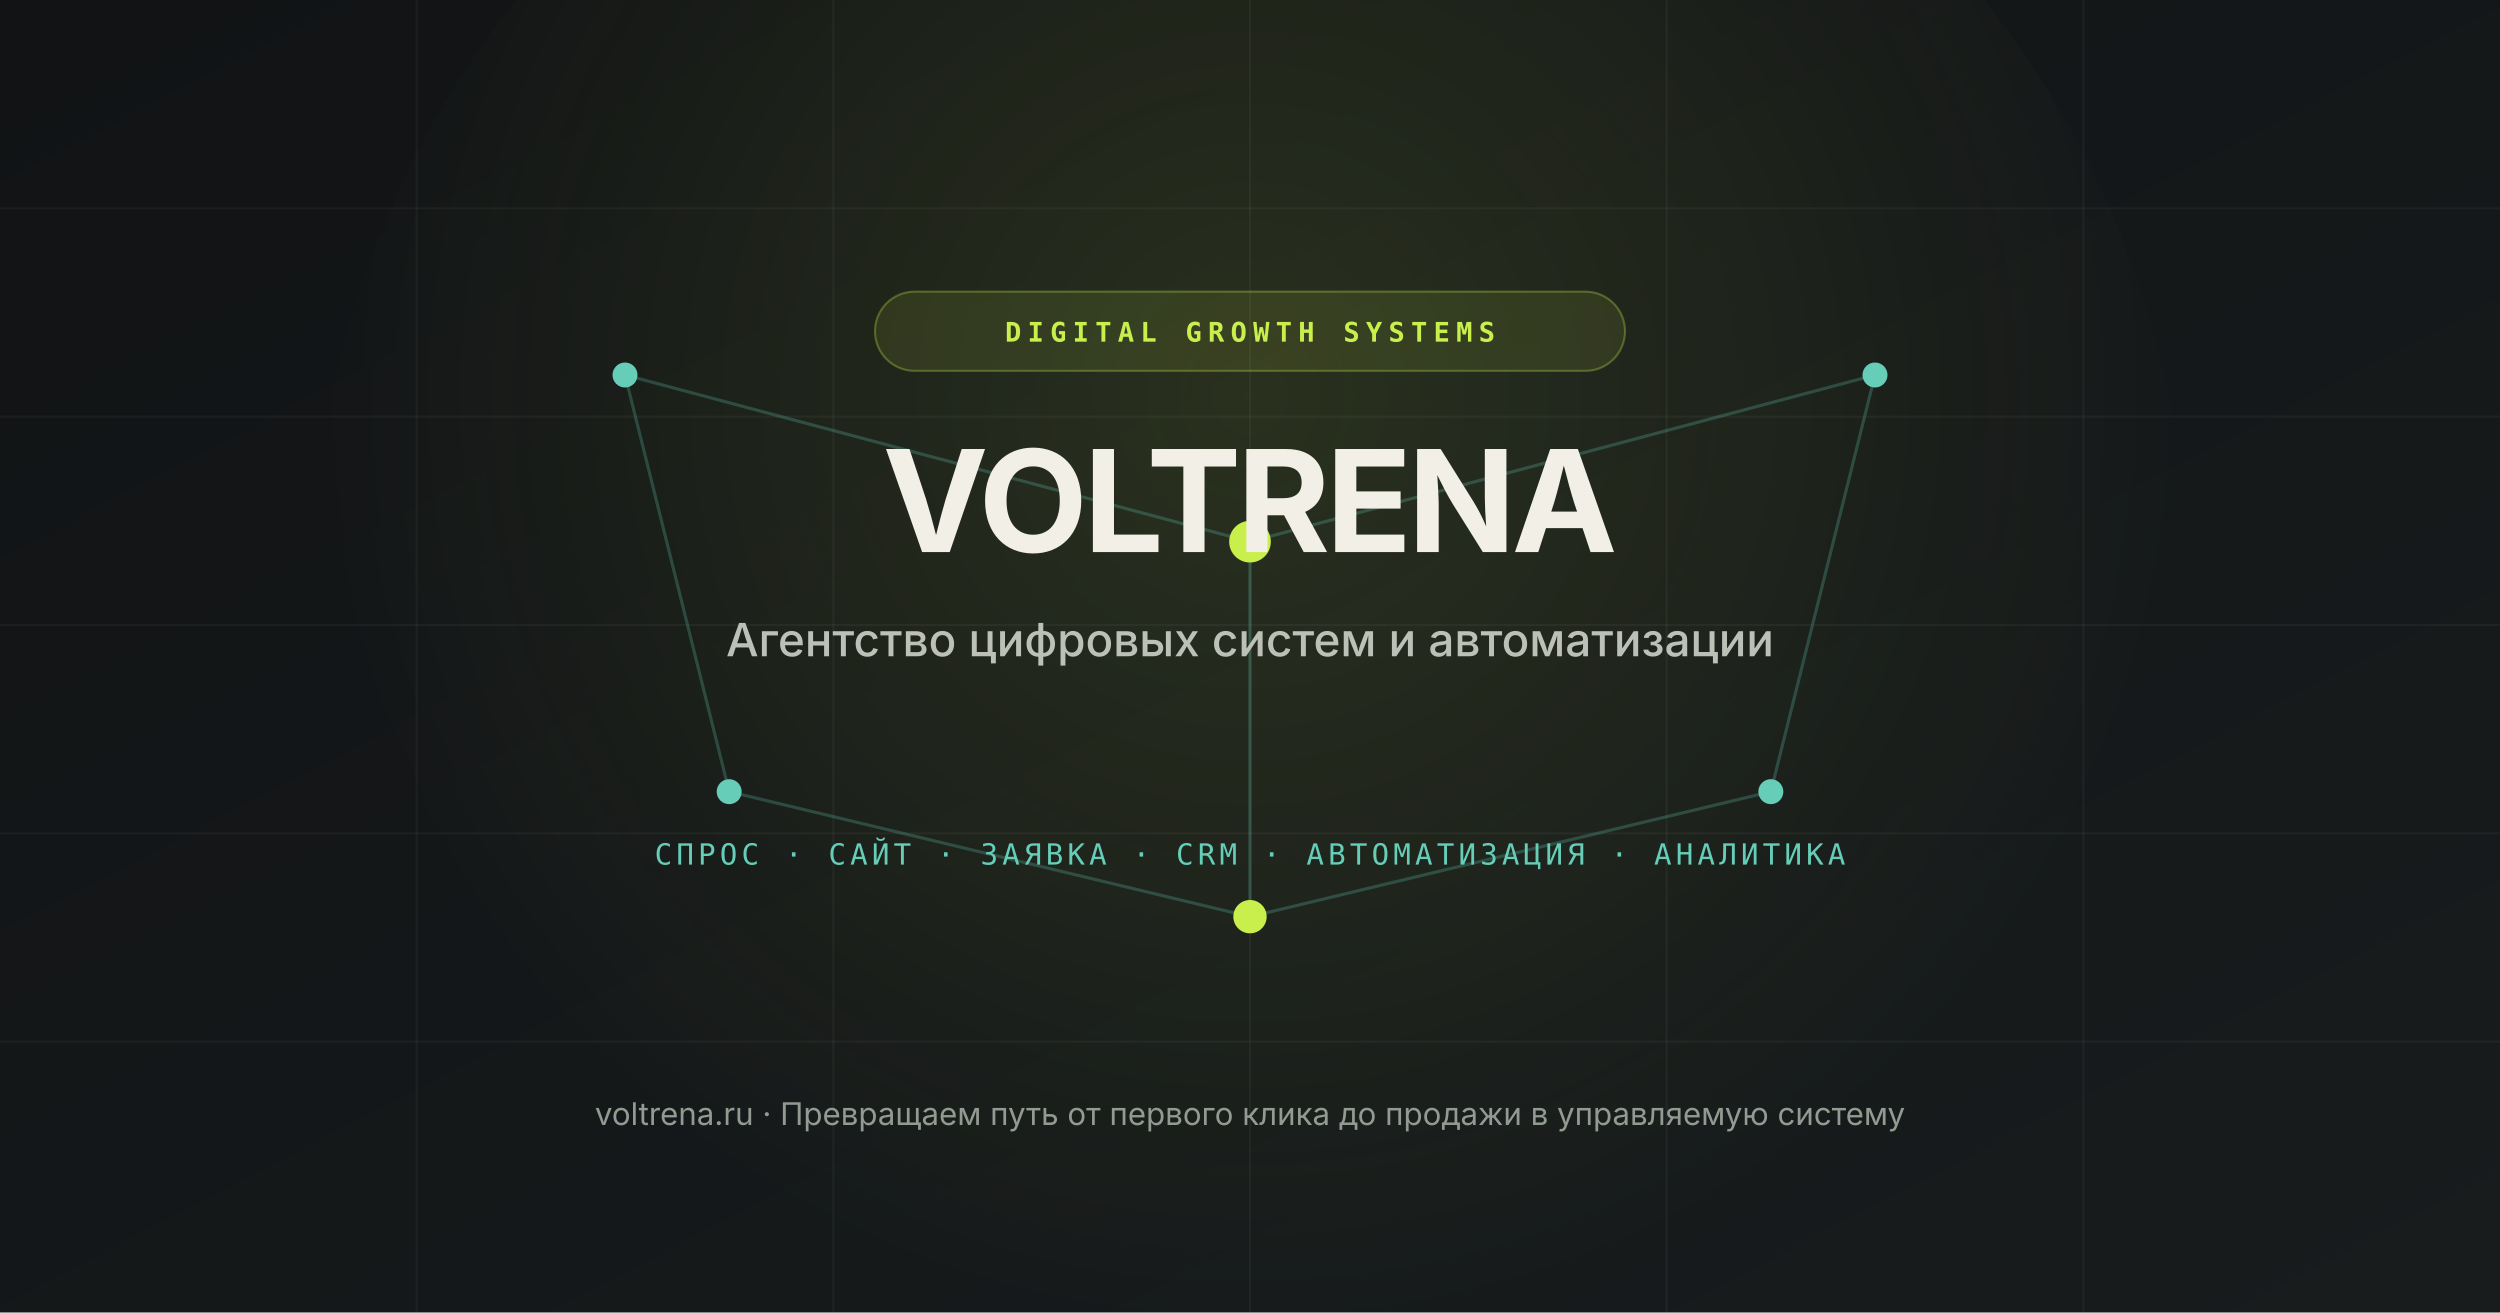
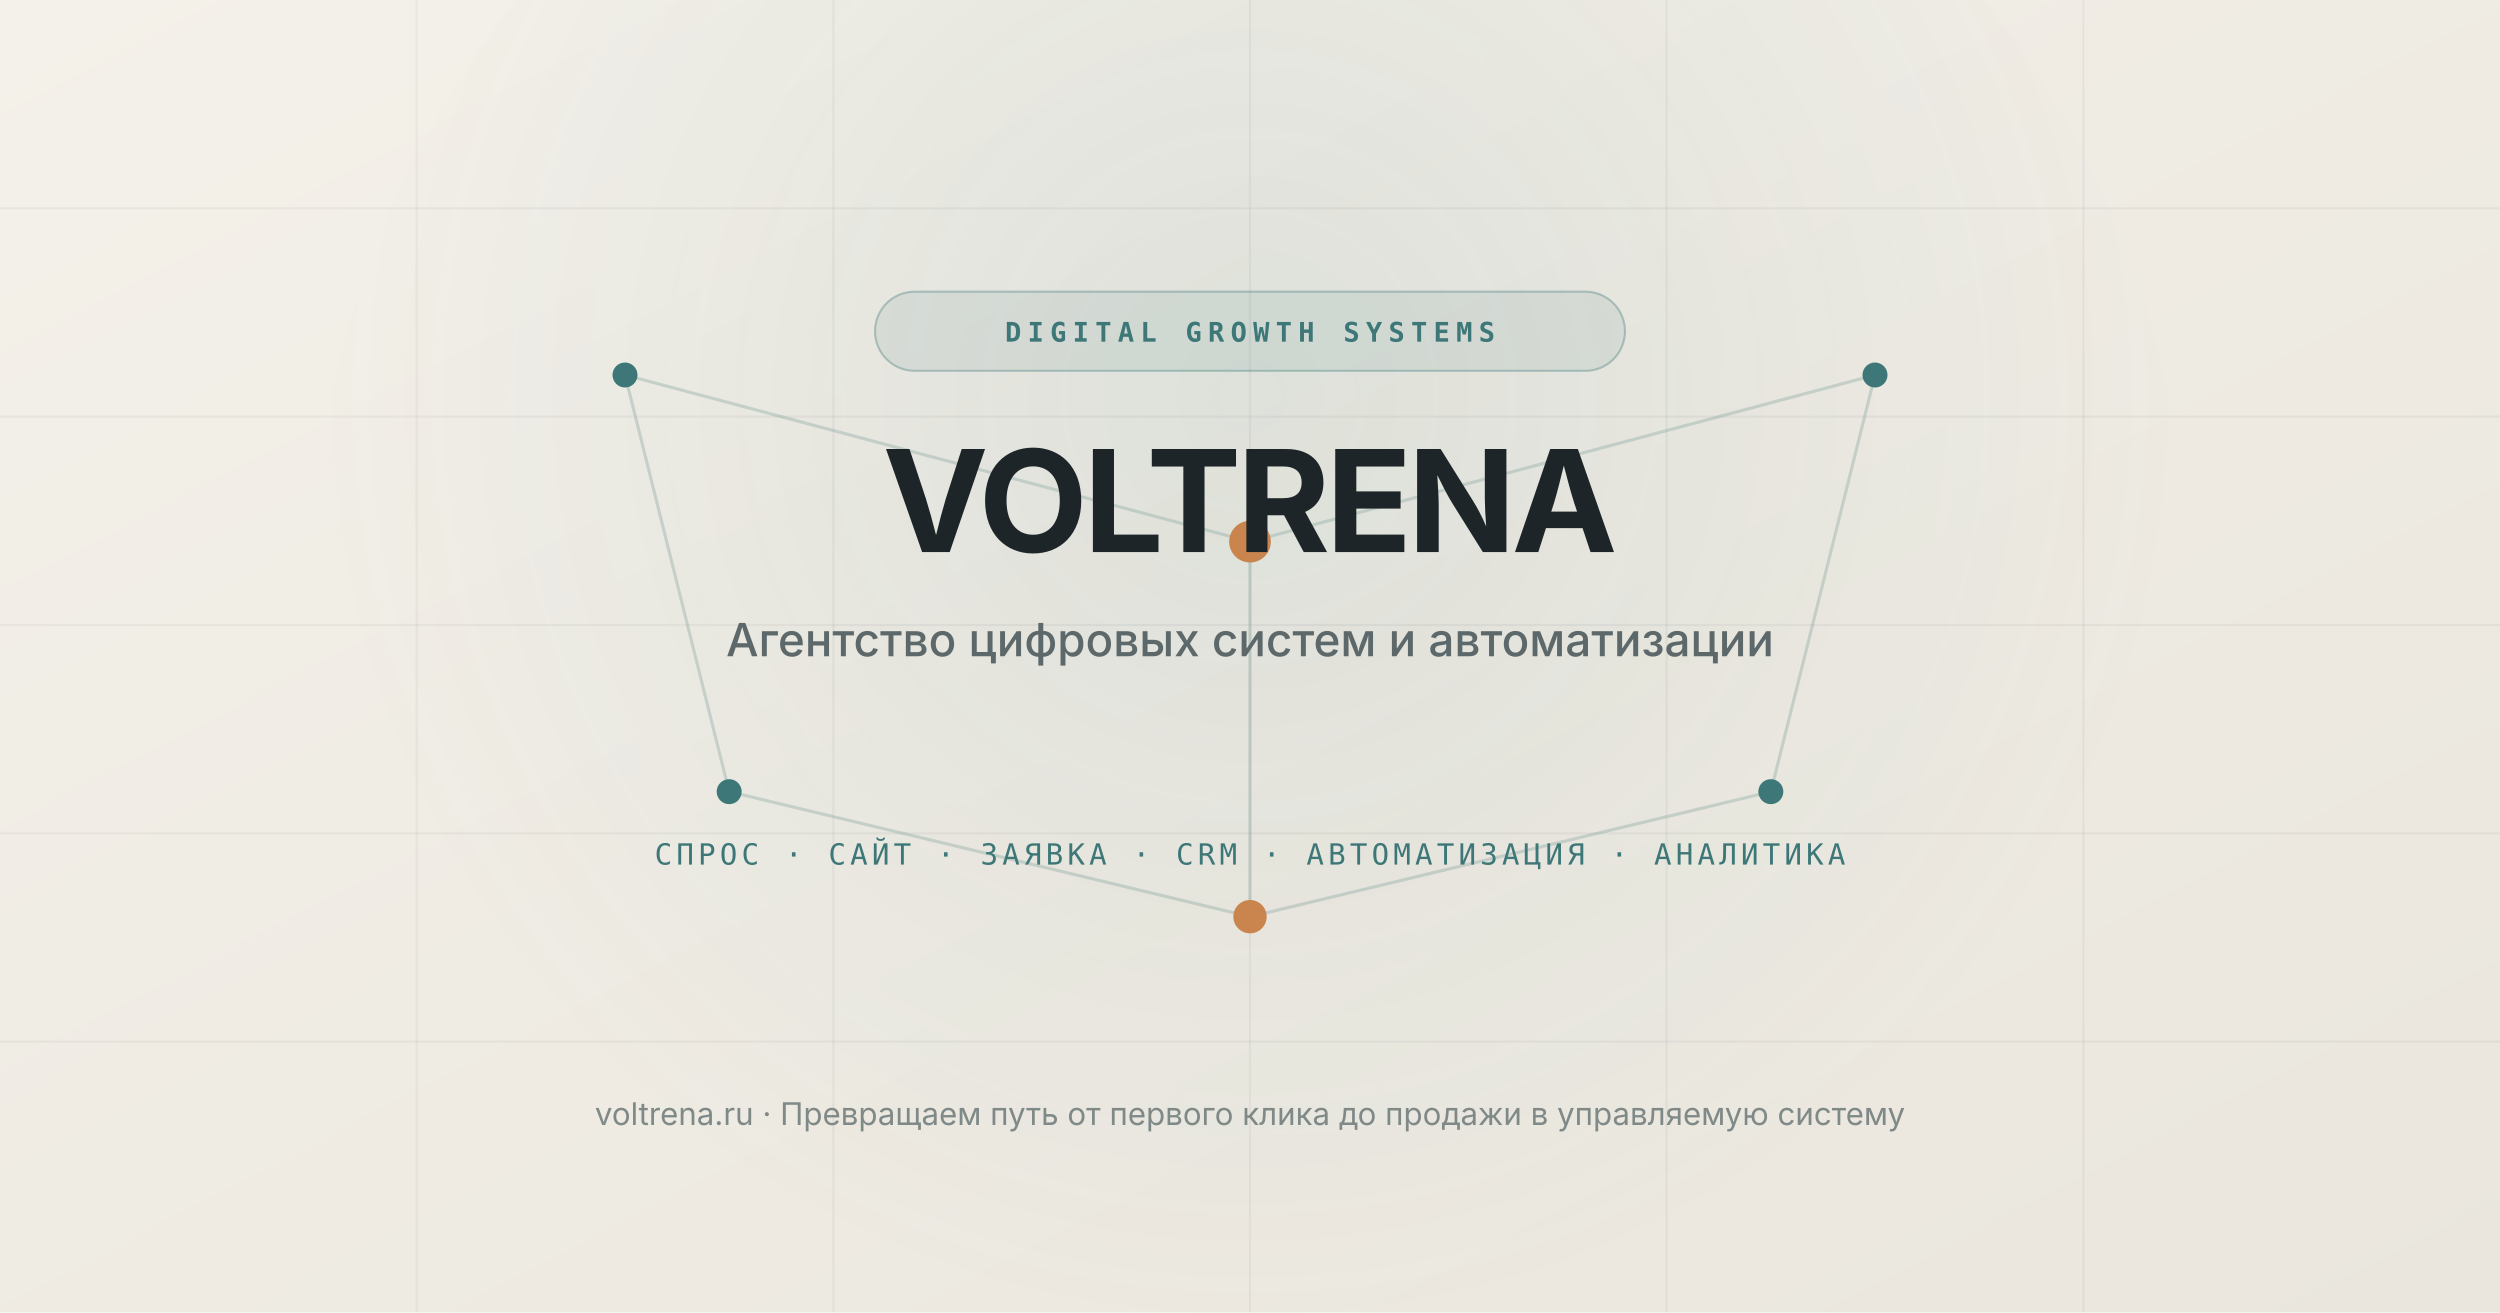
<svg xmlns="http://www.w3.org/2000/svg" width="1200" height="630" viewBox="0 0 1200 630">
  <defs>
    <linearGradient id="bg" x1="0%" y1="0%" x2="100%" y2="100%">
-       <stop offset="0%" stop-color="#111315" />
-       <stop offset="100%" stop-color="#181C1D" />
+       <stop offset="0%" stop-color="#F4F1EA" />
+       <stop offset="100%" stop-color="#EAE6DD" />
    </linearGradient>
    <radialGradient id="glow" cx="50%" cy="40%" r="50%">
-       <stop offset="0%" stop-color="rgba(200, 239, 75, 0.12)" />
-       <stop offset="100%" stop-color="rgba(200, 239, 75, 0)" />
+       <stop offset="0%" stop-color="rgba(62, 119, 120, 0.10)" />
+       <stop offset="100%" stop-color="rgba(62, 119, 120, 0)" />
    </radialGradient>
  </defs>
  <rect width="1200" height="630" fill="url(#bg)" />
  <circle cx="600" cy="280" r="450" fill="url(#glow)" />
-   <g stroke="rgba(255, 255, 255, 0.04)" stroke-width="1">
+   <g stroke="rgba(29, 37, 40, 0.05)" stroke-width="1">
    <line x1="0" y1="100" x2="1200" y2="100" />
    <line x1="0" y1="200" x2="1200" y2="200" />
    <line x1="0" y1="300" x2="1200" y2="300" />
    <line x1="0" y1="400" x2="1200" y2="400" />
    <line x1="0" y1="500" x2="1200" y2="500" />
    <line x1="200" y1="0" x2="200" y2="630" />
    <line x1="400" y1="0" x2="400" y2="630" />
    <line x1="600" y1="0" x2="600" y2="630" />
    <line x1="800" y1="0" x2="800" y2="630" />
    <line x1="1000" y1="0" x2="1000" y2="630" />
  </g>
-   <g stroke="rgba(101, 205, 184, 0.25)" stroke-width="1.5">
+   <g stroke="rgba(142, 170, 165, 0.40)" stroke-width="1.5">
    <line x1="300" y1="180" x2="600" y2="260" />
    <line x1="600" y1="260" x2="900" y2="180" />
    <line x1="600" y1="260" x2="600" y2="440" />
    <line x1="300" y1="180" x2="350" y2="380" />
    <line x1="900" y1="180" x2="850" y2="380" />
    <line x1="350" y1="380" x2="600" y2="440" />
    <line x1="850" y1="380" x2="600" y2="440" />
  </g>
-   <circle cx="300" cy="180" r="6" fill="#65CDB8" />
-   <circle cx="600" cy="260" r="10" fill="#C8EF4B" />
-   <circle cx="900" cy="180" r="6" fill="#65CDB8" />
-   <circle cx="350" cy="380" r="6" fill="#65CDB8" />
-   <circle cx="850" cy="380" r="6" fill="#65CDB8" />
-   <circle cx="600" cy="440" r="8" fill="#C8EF4B" />
-   <rect x="420" y="140" width="360" height="38" rx="19" fill="rgba(200, 239, 75, 0.10)" stroke="rgba(200, 239, 75, 0.3)" />
-   <text x="600" y="164" font-family="monospace, sans-serif" font-size="13" font-weight="bold" fill="#C8EF4B" text-anchor="middle" letter-spacing="3">DIGITAL GROWTH SYSTEMS</text>
-   <text x="600" y="265" font-family="system-ui, -apple-system, sans-serif" font-size="68" font-weight="bold" fill="#F2EFE6" text-anchor="middle" letter-spacing="-2">VOLTRENA</text>
-   <text x="600" y="315" font-family="system-ui, -apple-system, sans-serif" font-size="22" font-weight="500" fill="#BCC0B7" text-anchor="middle">Агентство цифровых систем и автоматизации</text>
-   <text x="600" y="415" font-family="monospace, sans-serif" font-size="14" fill="#65CDB8" text-anchor="middle" letter-spacing="2">СПРОС · САЙТ · ЗАЯВКА · CRM · АВТОМАТИЗАЦИЯ · АНАЛИТИКА</text>
-   <text x="600" y="540" font-family="system-ui, -apple-system, sans-serif" font-size="15" fill="#929A91" text-anchor="middle">voltrena.ru · Превращаем путь от первого клика до продажи в управляемую систему</text>
+   <circle cx="300" cy="180" r="6" fill="#3E7778" />
+   <circle cx="600" cy="260" r="10" fill="#C9854D" />
+   <circle cx="900" cy="180" r="6" fill="#3E7778" />
+   <circle cx="350" cy="380" r="6" fill="#3E7778" />
+   <circle cx="850" cy="380" r="6" fill="#3E7778" />
+   <circle cx="600" cy="440" r="8" fill="#C9854D" />
+   <rect x="420" y="140" width="360" height="38" rx="19" fill="rgba(62, 119, 120, 0.10)" stroke="rgba(62, 119, 120, 0.35)" />
+   <text x="600" y="164" font-family="monospace, sans-serif" font-size="13" font-weight="bold" fill="#3E7778" text-anchor="middle" letter-spacing="3">DIGITAL GROWTH SYSTEMS</text>
+   <text x="600" y="265" font-family="system-ui, -apple-system, sans-serif" font-size="68" font-weight="bold" fill="#1D2528" text-anchor="middle" letter-spacing="-2">VOLTRENA</text>
+   <text x="600" y="315" font-family="system-ui, -apple-system, sans-serif" font-size="22" font-weight="500" fill="#5D686A" text-anchor="middle">Агентство цифровых систем и автоматизации</text>
+   <text x="600" y="415" font-family="monospace, sans-serif" font-size="14" fill="#3E7778" text-anchor="middle" letter-spacing="2">СПРОС · САЙТ · ЗАЯВКА · CRM · АВТОМАТИЗАЦИЯ · АНАЛИТИКА</text>
+   <text x="600" y="540" font-family="system-ui, -apple-system, sans-serif" font-size="15" fill="#7F8987" text-anchor="middle">voltrena.ru · Превращаем путь от первого клика до продажи в управляемую систему</text>
</svg>
